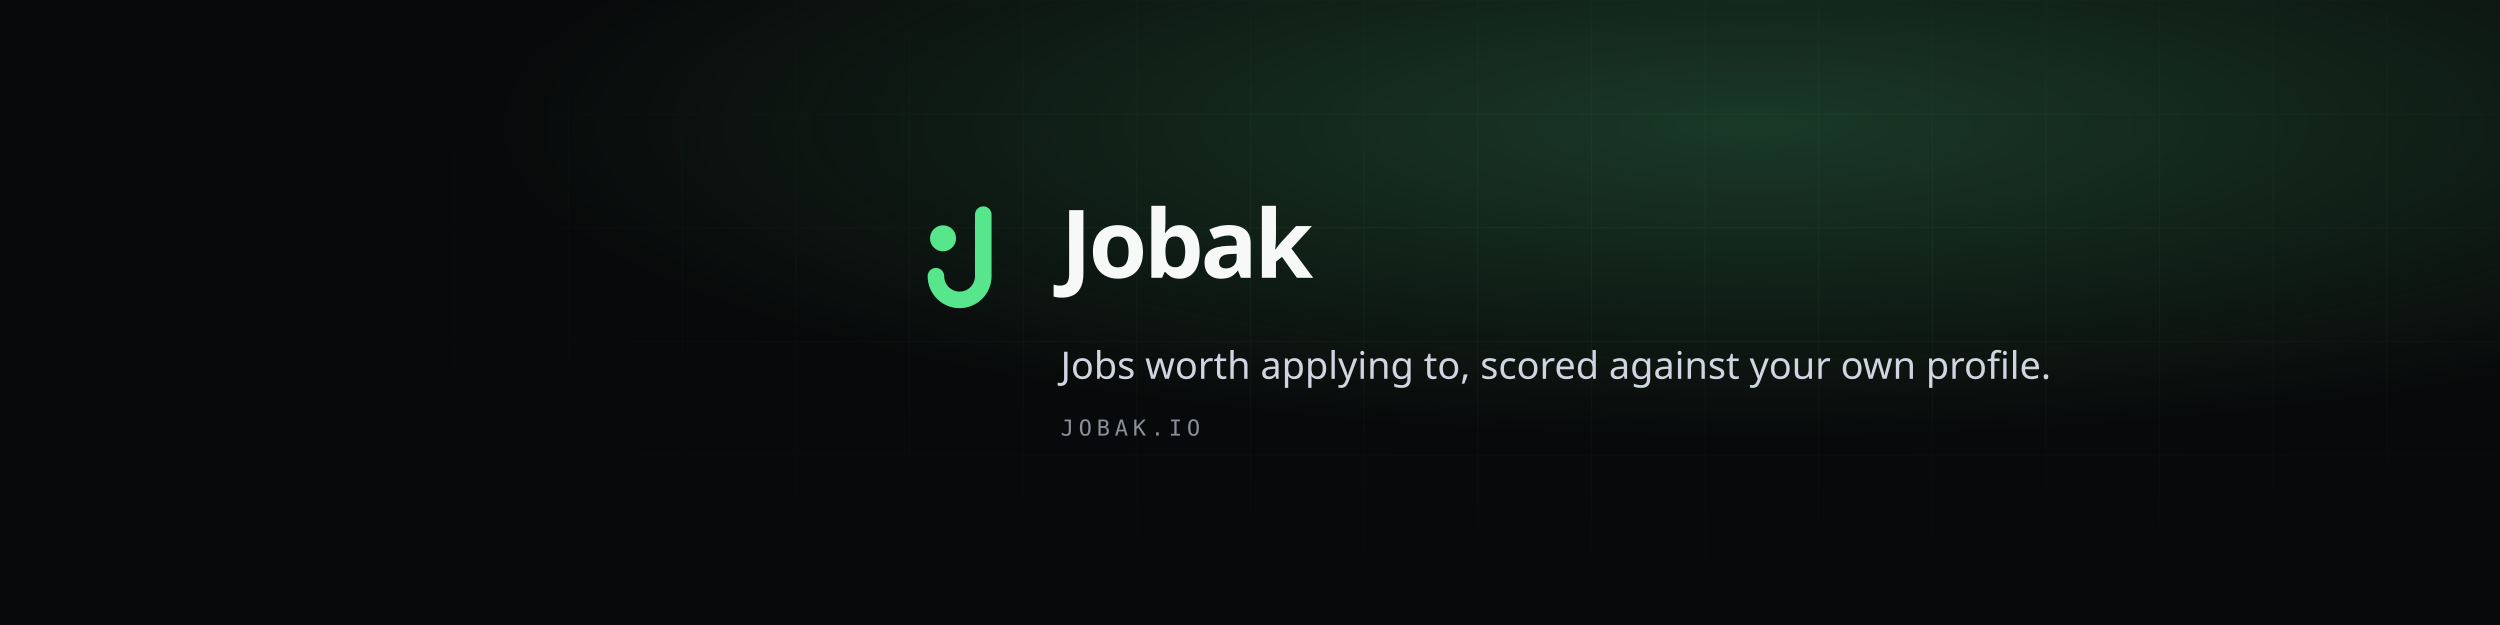
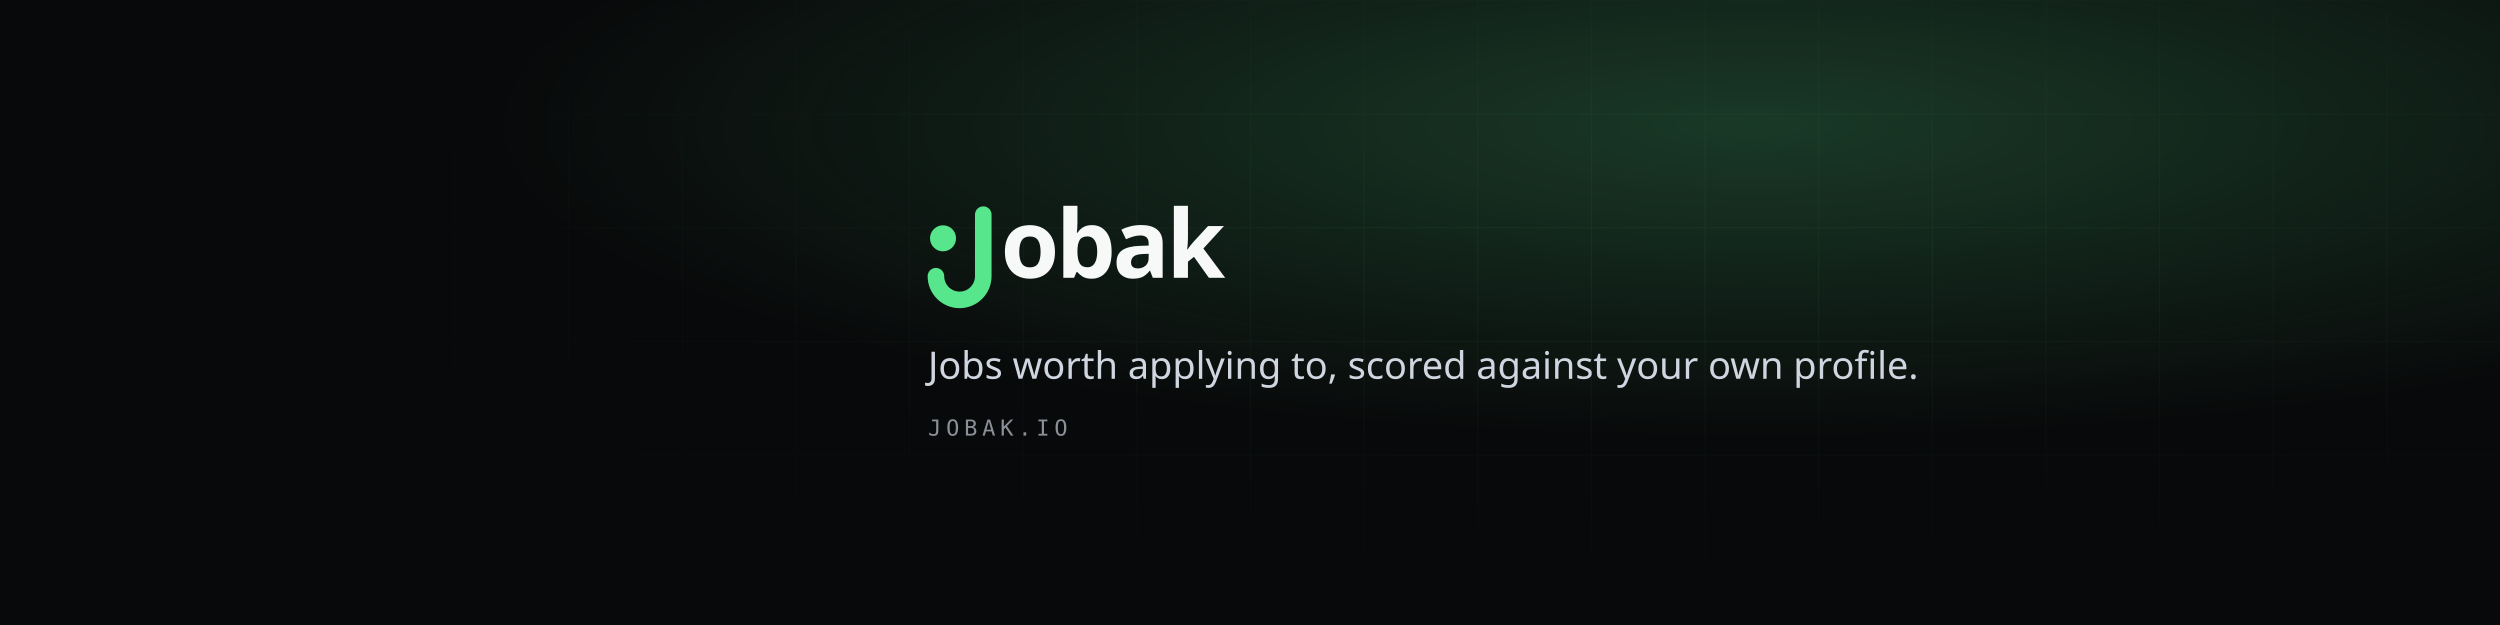
<svg xmlns="http://www.w3.org/2000/svg" width="1584" height="396" viewBox="0 0 1584 396" fill="none" role="img" aria-label="Jobak — jobs worth applying to">
  <defs>
    <radialGradient id="wash" cx="70%" cy="20%" r="70%">
      <stop offset="0%" stop-color="#58e68c" stop-opacity="0.22" />
      <stop offset="72%" stop-color="#58e68c" stop-opacity="0" />
    </radialGradient>
    <linearGradient id="rule" x1="0" y1="0" x2="1" y2="0">
      <stop offset="0%" stop-color="#ffffff" stop-opacity="0.24" />
      <stop offset="100%" stop-color="#ffffff" stop-opacity="0" />
    </linearGradient>
    <pattern id="grid" width="72" height="72" patternUnits="userSpaceOnUse">
      <path d="M72 0 H0 V72" fill="none" stroke="#58e68c" stroke-opacity="0.07" stroke-width="1" />
    </pattern>
    <radialGradient id="gridfade" cx="66%" cy="42%" r="58%">
      <stop offset="0%" stop-color="#fff" stop-opacity="1" />
      <stop offset="100%" stop-color="#fff" stop-opacity="0" />
    </radialGradient>
    <mask id="gridmask">
      <rect width="1584" height="396" fill="url(#gridfade)" />
    </mask>
  </defs>
  <rect width="1584" height="396" fill="#08090a" />
  <rect width="1584" height="396" fill="url(#grid)" mask="url(#gridmask)" />
  <rect width="1584" height="396" fill="url(#wash)" />
  <g transform="translate(560, 118) scale(1.5)">
    <path d="M42 12 V38 A10 10 0 0 1 22 38" stroke="#58e68c" stroke-width="7" stroke-linecap="round" fill="none" />
    <circle cx="25" cy="22" r="5.5" fill="#58e68c" />
  </g>
-   <text x="672" y="176" font-family="Geist, 'Segoe UI', system-ui, sans-serif" font-size="60" font-weight="600" letter-spacing="-2.1" fill="#f7f8f8">Jobak</text>
-   <line x1="672" y1="204" x2="1360" y2="204" stroke="url(#rule)" stroke-width="1" />
-   <text x="672" y="240" font-family="Geist, 'Segoe UI', system-ui, sans-serif" font-size="24" fill="#d0d6e0">Jobs worth applying to, scored against your own profile.</text>
-   <text x="672" y="276" font-family="'Geist Mono', ui-monospace, monospace" font-size="14" letter-spacing="3" fill="#8a8f98">JOBAK.IO</text>
+   <text x="634" y="176" font-family="Geist, 'Segoe UI', system-ui, sans-serif" font-size="60" font-weight="600" letter-spacing="-2.1" fill="#f7f8f8">obak</text>
+   <line x1="588" y1="204" x2="1360" y2="204" stroke="url(#rule)" stroke-width="1" />
+   <text x="588" y="240" font-family="Geist, 'Segoe UI', system-ui, sans-serif" font-size="24" fill="#d0d6e0">Jobs worth applying to, scored against your own profile.</text>
+   <text x="588" y="276" font-family="'Geist Mono', ui-monospace, monospace" font-size="14" letter-spacing="3" fill="#8a8f98">JOBAK.IO</text>
</svg>
